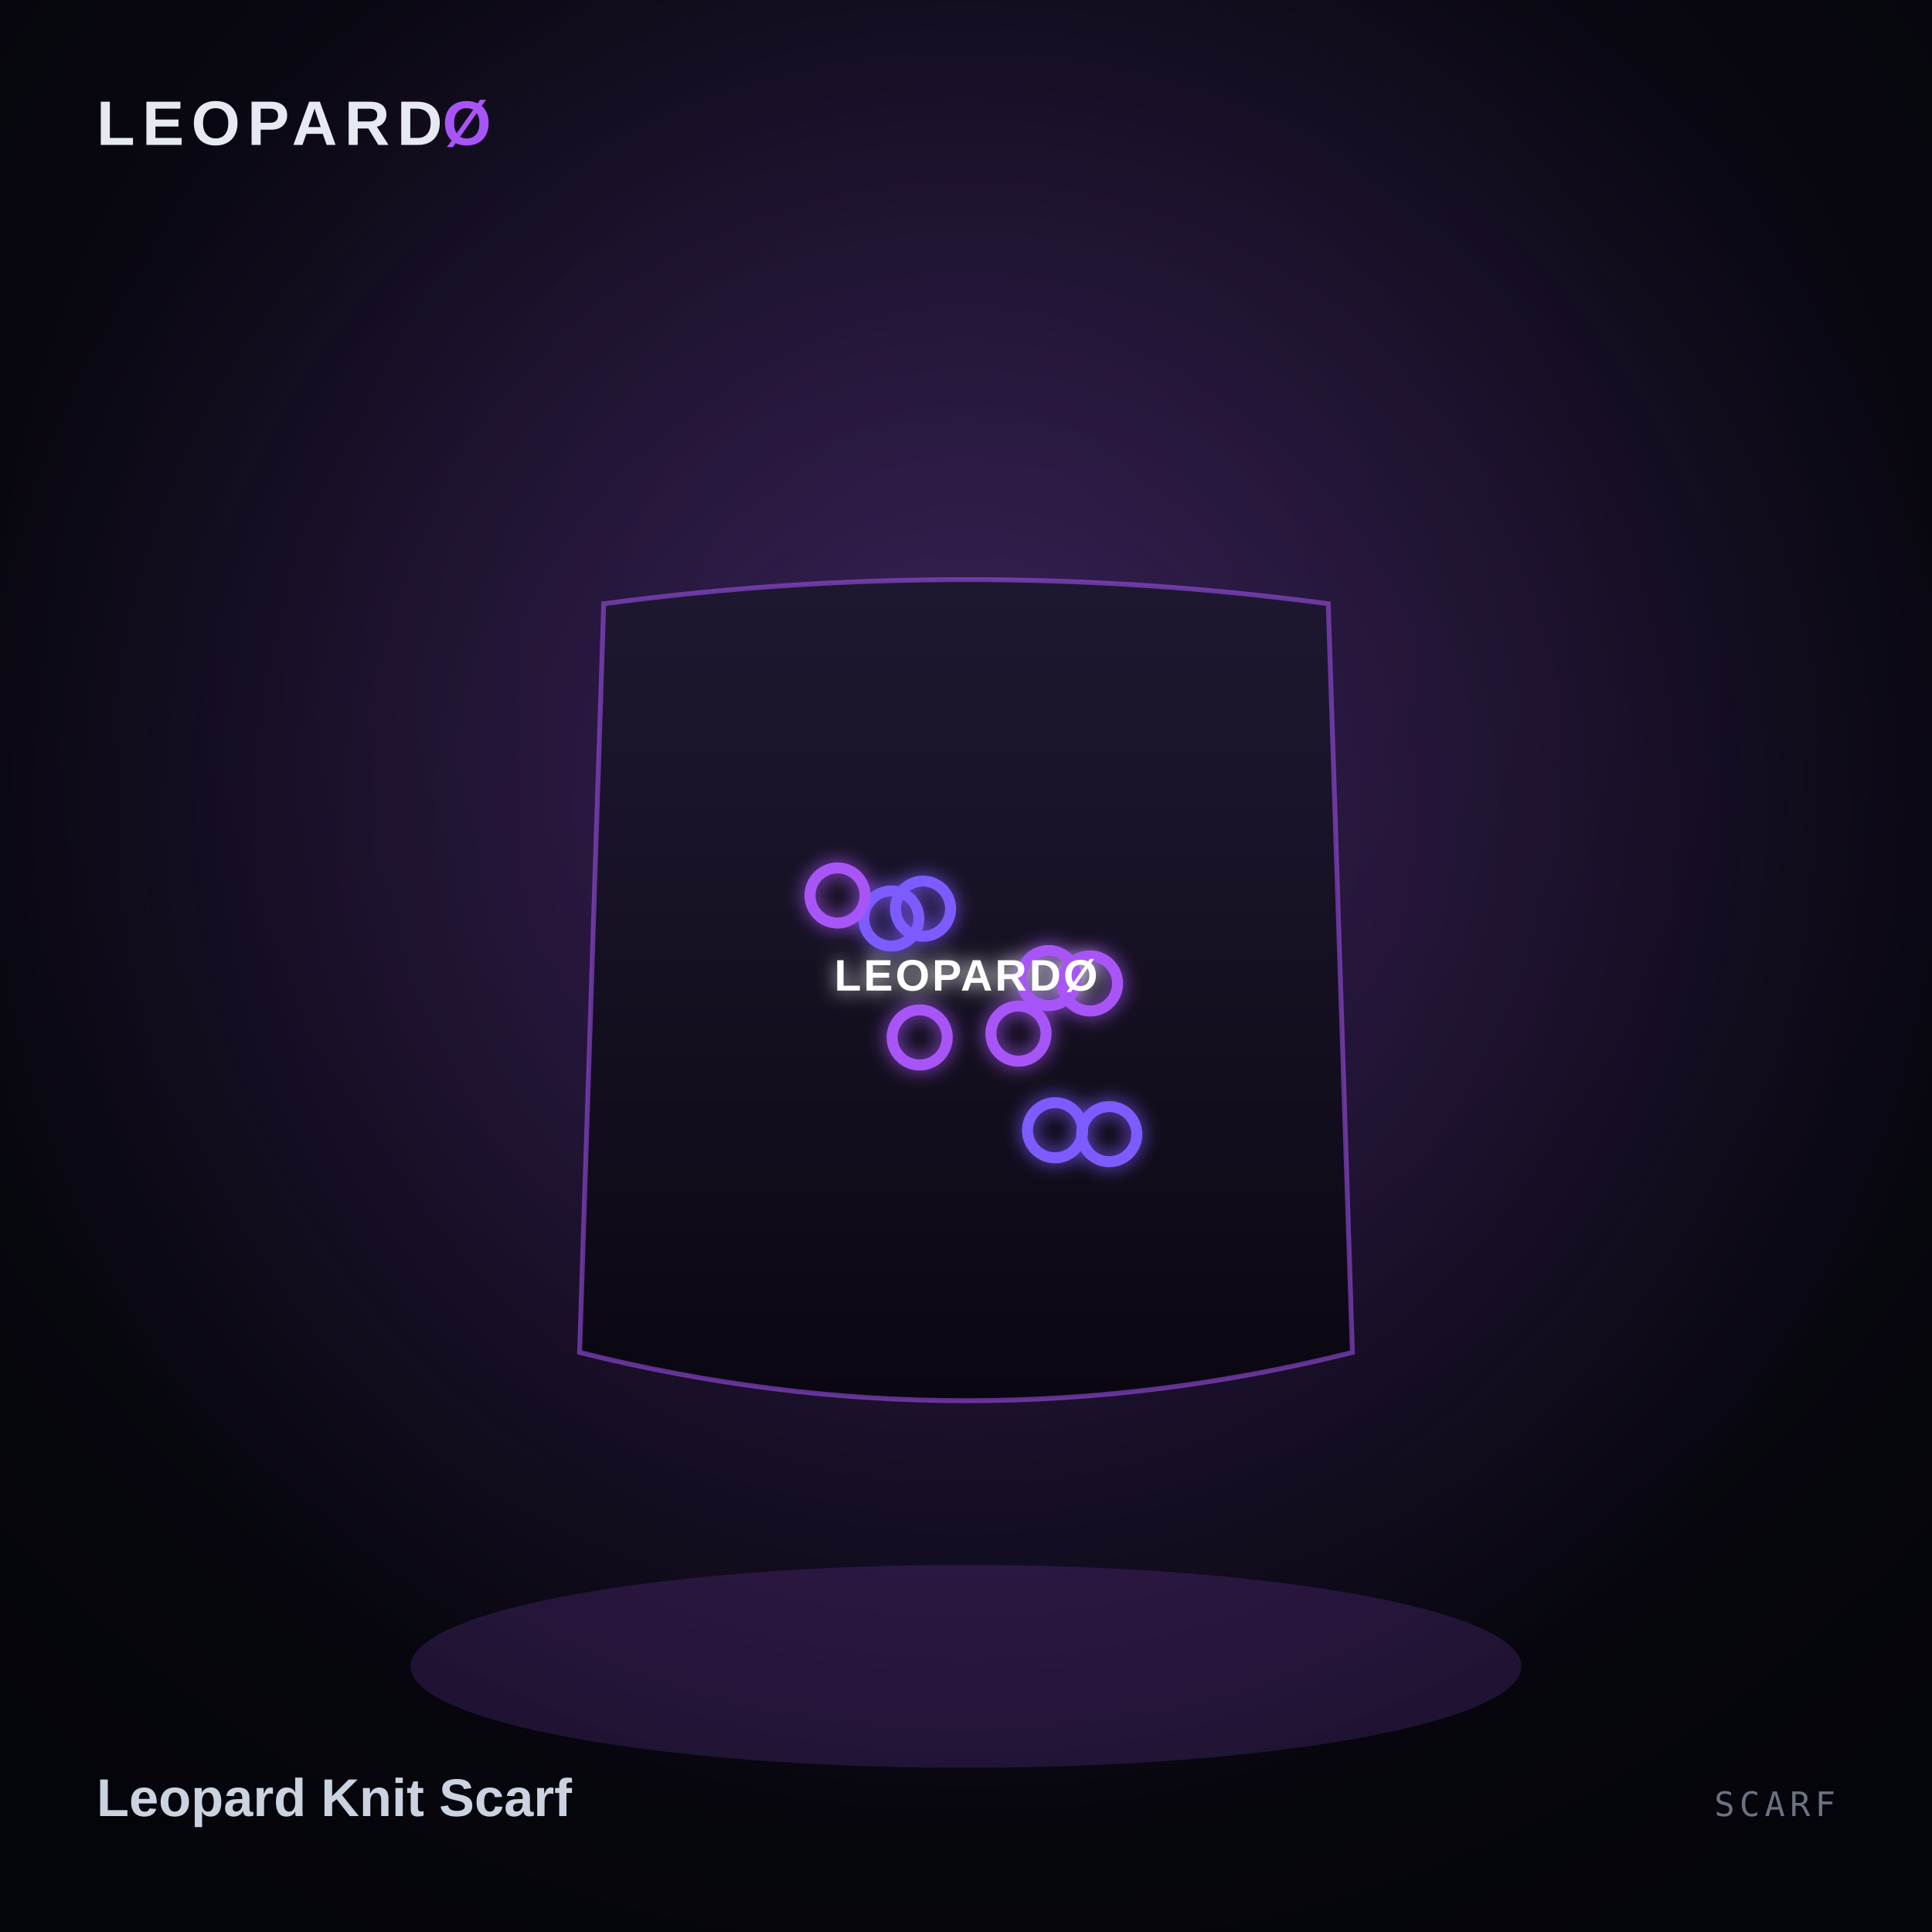
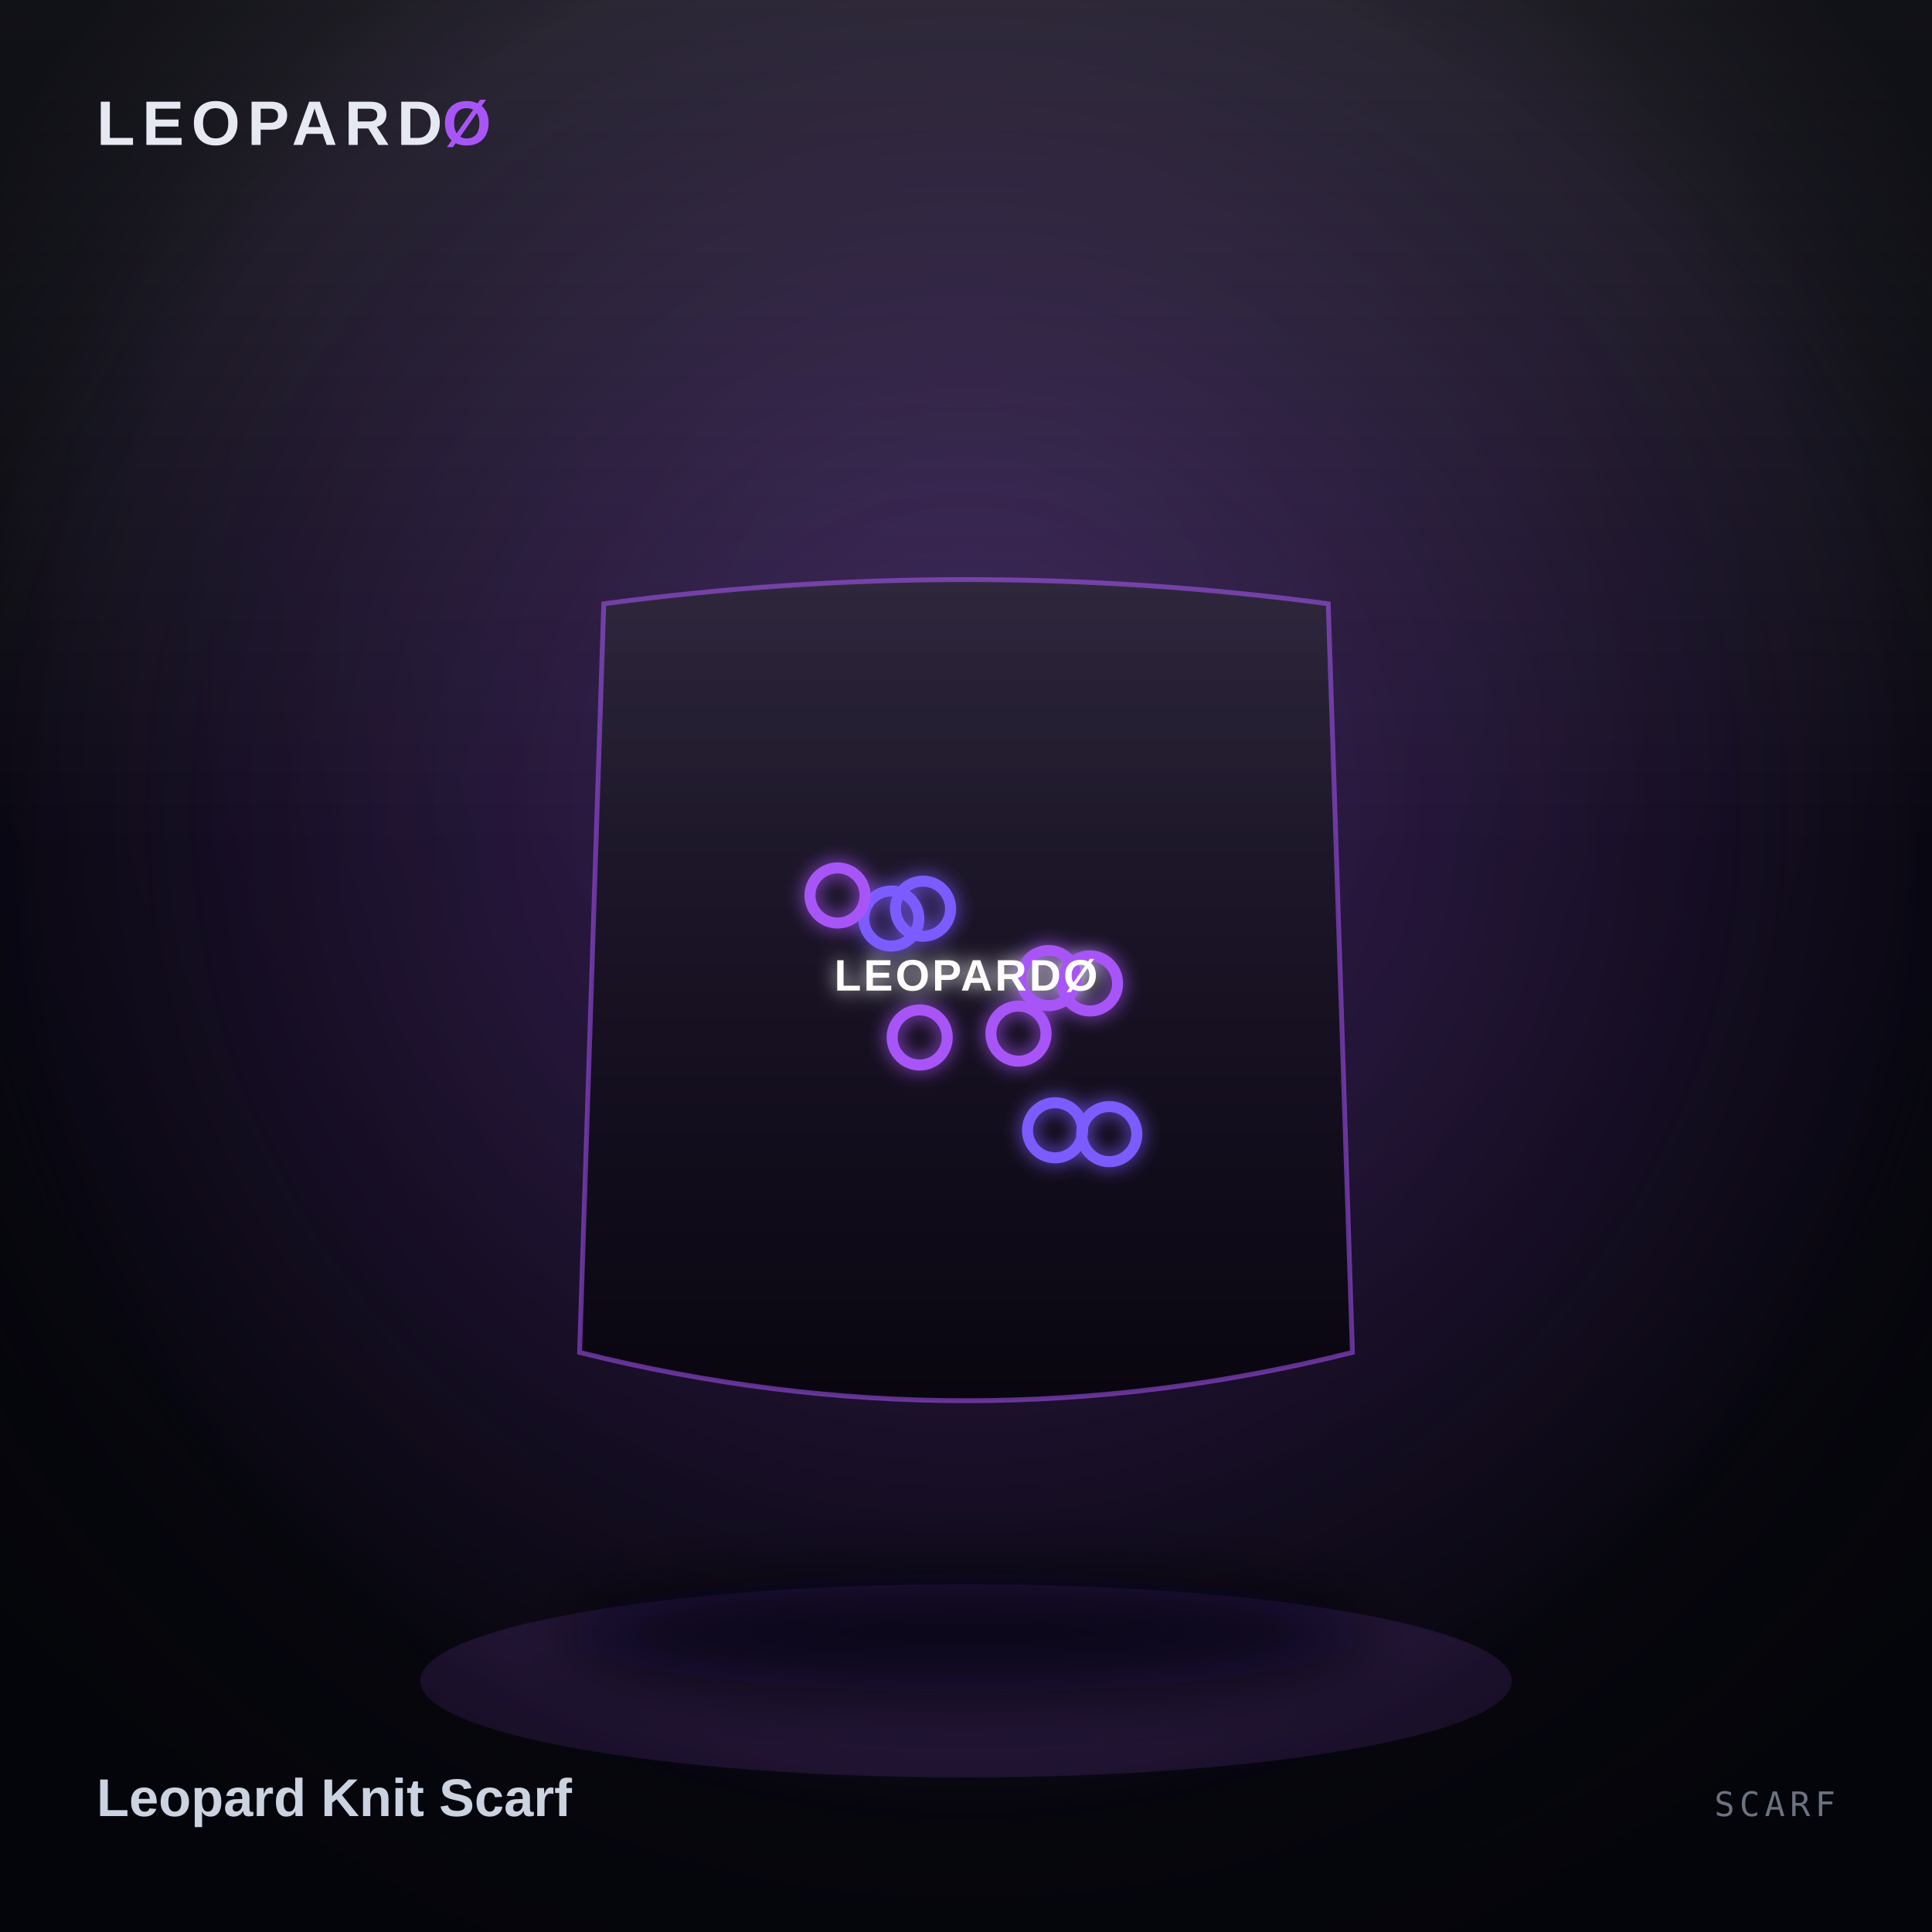
<svg xmlns="http://www.w3.org/2000/svg" viewBox="0 0 800 800" width="800" height="800">
  <defs>
    <radialGradient id="bg" cx="50%" cy="34%" r="75%">
      <stop offset="0%" stop-color="#141022" />
      <stop offset="55%" stop-color="#0a0812" />
      <stop offset="100%" stop-color="#04050a" />
    </radialGradient>
    <radialGradient id="halo" cx="50%" cy="42%" r="52%">
      <stop offset="0%" stop-color="#a855f7" stop-opacity="0.26" />
      <stop offset="100%" stop-color="#a855f7" stop-opacity="0" />
    </radialGradient>
    <linearGradient id="fab" x1="0" y1="0" x2="0" y2="1">
-       <stop offset="0%" stop-color="#1d1830" />
-       <stop offset="55%" stop-color="#140f1f" />
-       <stop offset="100%" stop-color="#0a0712" />
+       <stop offset="0%" stop-color="#272036" />
+       <stop offset="52%" stop-color="#171122" />
+       <stop offset="100%" stop-color="#090610" />
    </linearGradient>
+     <linearGradient id="toplight" x1="0" y1="0" x2="0" y2="1">
+       <stop offset="0%" stop-color="#ffffff" stop-opacity="0.11" />
+       <stop offset="44%" stop-color="#ffffff" stop-opacity="0" />
+     </linearGradient>
+     <radialGradient id="vig" cx="50%" cy="44%" r="62%">
+       <stop offset="0%" stop-color="#04050a" stop-opacity="0" />
+       <stop offset="76%" stop-color="#04050a" stop-opacity="0" />
+       <stop offset="100%" stop-color="#04050a" stop-opacity="0.55" />
+     </radialGradient>
    <filter id="glow" x="-40%" y="-40%" width="180%" height="180%">
      <feGaussianBlur stdDeviation="4" />
+     </filter>
+     <filter id="soft" x="-60%" y="-60%" width="220%" height="220%">
+       <feGaussianBlur stdDeviation="14" />
    </filter>
    <clipPath id="cp">
      <rect x="276" y="264" width="248" height="282" rx="10" />
    </clipPath>
  </defs>
  <rect width="800" height="800" fill="url(#bg)" />
  <rect width="800" height="800" fill="url(#halo)" />
-   <ellipse cx="400" cy="690" rx="230" ry="42" fill="#a855f7" opacity="0.16" />
+   <ellipse cx="400" cy="696" rx="226" ry="40" fill="#a855f7" opacity="0.14" />
+   <ellipse cx="400" cy="676" rx="166" ry="24" fill="#020308" opacity="0.7" filter="url(#soft)" />
  <g>
    <path d="M250 250 Q400 230 550 250 L560 560 Q400 600 240 560 Z" fill="url(#fab)" stroke="#a855f7" stroke-opacity="0.55" stroke-width="2" />
  </g>
  <g clip-path="url(#cp)">
    <g filter="url(#glow)" opacity="0.9">
      <circle cx="434.224" cy="405" r="11.408" fill="none" stroke="#a855f7" stroke-width="4.563" />
      <circle cx="436.875" cy="468.024" r="11.408" fill="none" stroke="#7c5cff" stroke-width="4.563" />
      <circle cx="380.82" cy="429.589" r="11.408" fill="none" stroke="#a855f7" stroke-width="4.563" />
      <circle cx="369.059" cy="380.35" r="11.408" fill="none" stroke="#7c5cff" stroke-width="4.563" />
      <circle cx="346.803" cy="370.794" r="11.408" fill="none" stroke="#a855f7" stroke-width="4.563" />
      <circle cx="382.205" cy="376.268" r="11.408" fill="none" stroke="#7c5cff" stroke-width="4.563" />
      <circle cx="421.722" cy="427.996" r="11.408" fill="none" stroke="#a855f7" stroke-width="4.563" />
      <circle cx="459.313" cy="469.62" r="11.408" fill="none" stroke="#7c5cff" stroke-width="4.563" />
      <circle cx="451.357" cy="407.215" r="11.408" fill="none" stroke="#a855f7" stroke-width="4.563" />
      <text x="400" y="405" text-anchor="middle" dominant-baseline="middle" font-family="Arial Black, Arial, sans-serif" font-weight="900" font-size="18.253" fill="#fff" letter-spacing="1">LEOPARDØ</text>
    </g>
    <g>
      <circle cx="434.224" cy="405" r="11.408" fill="none" stroke="#a855f7" stroke-width="4.563" />
      <circle cx="436.875" cy="468.024" r="11.408" fill="none" stroke="#7c5cff" stroke-width="4.563" />
      <circle cx="380.82" cy="429.589" r="11.408" fill="none" stroke="#a855f7" stroke-width="4.563" />
      <circle cx="369.059" cy="380.35" r="11.408" fill="none" stroke="#7c5cff" stroke-width="4.563" />
      <circle cx="346.803" cy="370.794" r="11.408" fill="none" stroke="#a855f7" stroke-width="4.563" />
      <circle cx="382.205" cy="376.268" r="11.408" fill="none" stroke="#7c5cff" stroke-width="4.563" />
      <circle cx="421.722" cy="427.996" r="11.408" fill="none" stroke="#a855f7" stroke-width="4.563" />
      <circle cx="459.313" cy="469.62" r="11.408" fill="none" stroke="#7c5cff" stroke-width="4.563" />
      <circle cx="451.357" cy="407.215" r="11.408" fill="none" stroke="#a855f7" stroke-width="4.563" />
      <text x="400" y="405" text-anchor="middle" dominant-baseline="middle" font-family="Arial Black, Arial, sans-serif" font-weight="900" font-size="18.253" fill="#fff" letter-spacing="1">LEOPARDØ</text>
    </g>
  </g>
+   <rect width="800" height="800" fill="url(#toplight)" />
+   <rect width="800" height="800" fill="url(#vig)" />
  <text x="40" y="60" font-family="Arial, sans-serif" font-weight="900" font-size="26" letter-spacing="3" fill="#e6e9f2">LEOPARD<tspan fill="#a855f7">Ø</tspan>
  </text>
  <text x="40" y="752" font-family="Arial, sans-serif" font-weight="800" font-size="22" fill="#cbd2e0">Leopard Knit Scarf</text>
  <text x="760" y="752" text-anchor="end" font-family="monospace" font-size="14" letter-spacing="2" fill="#6b7280">SCARF</text>
</svg>
